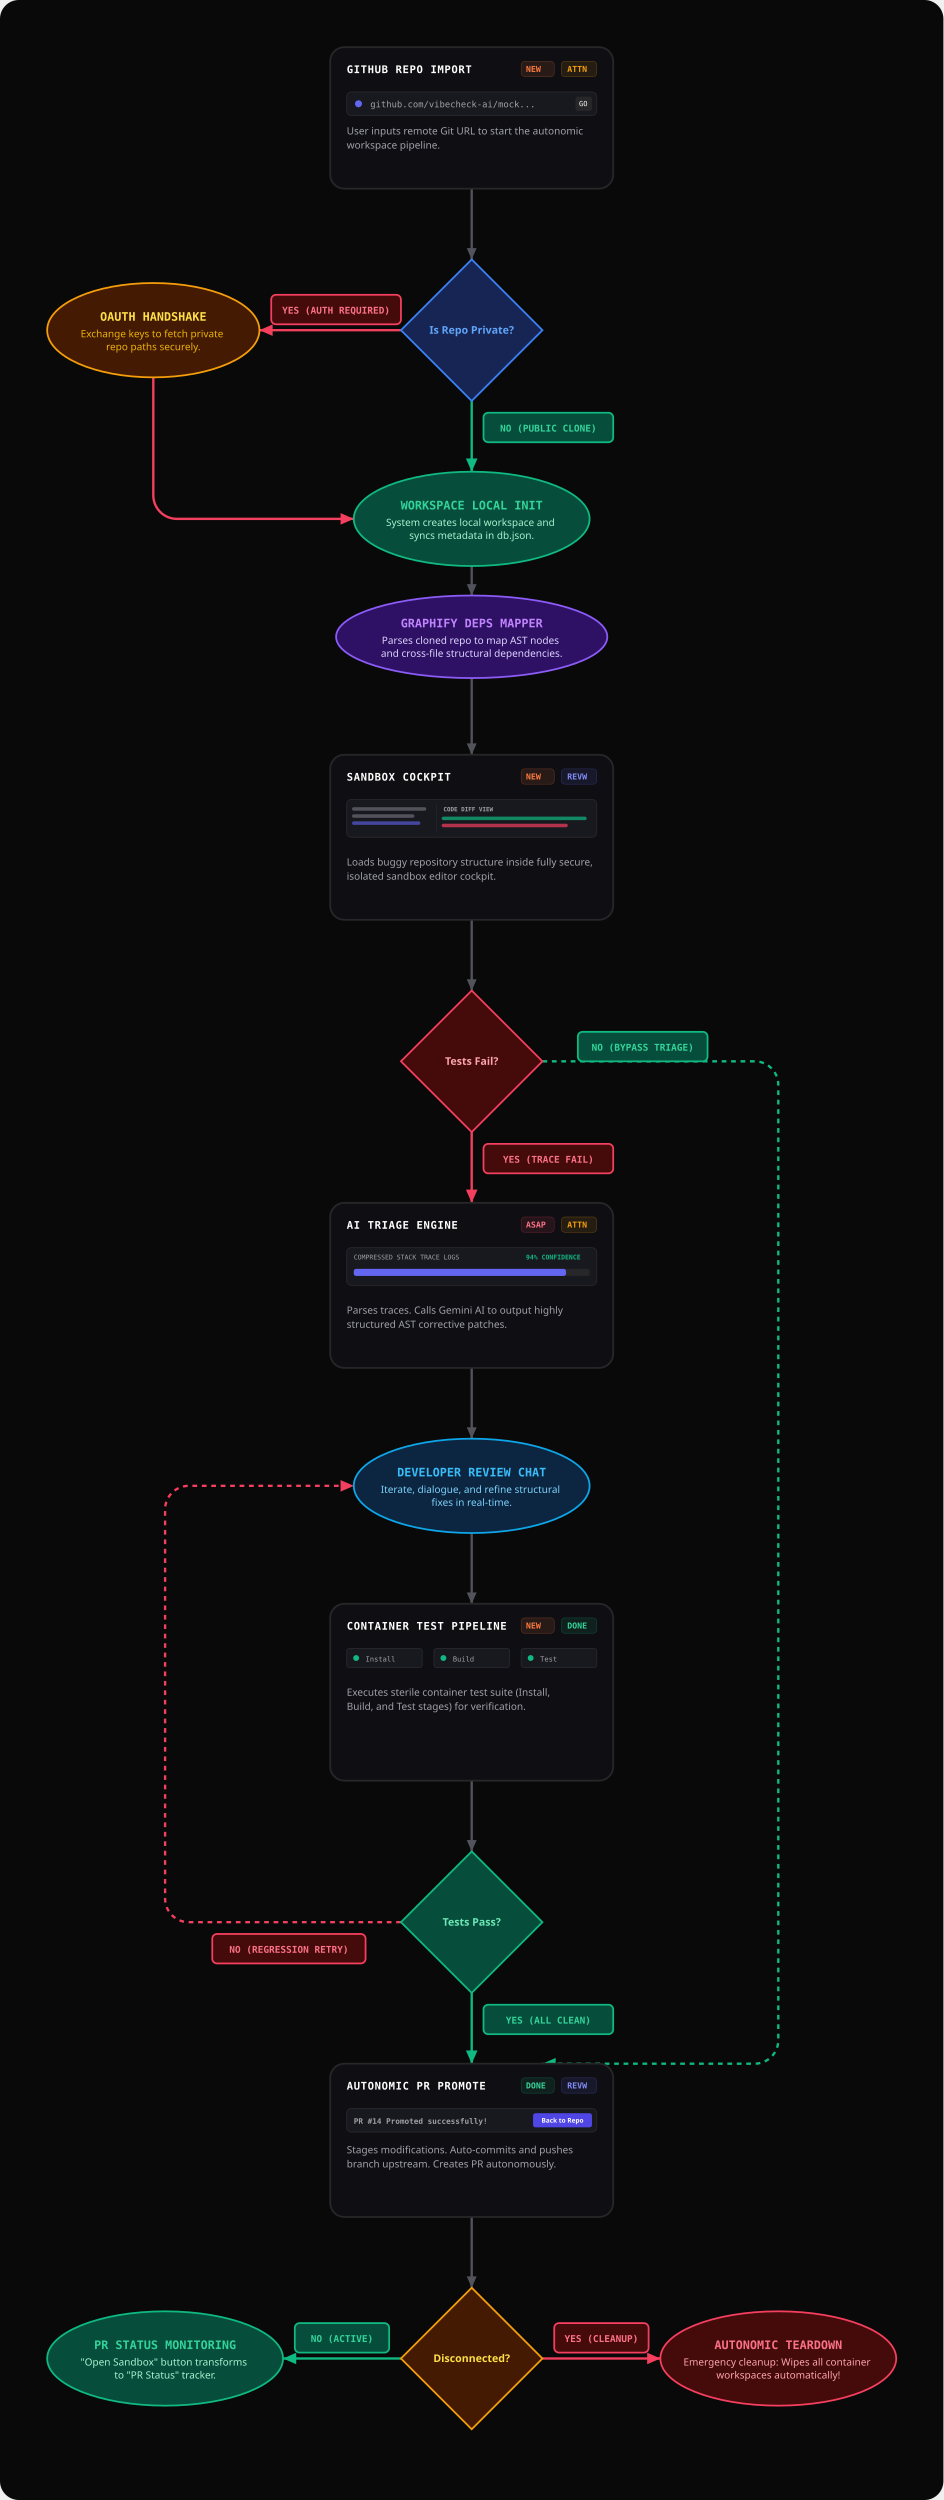
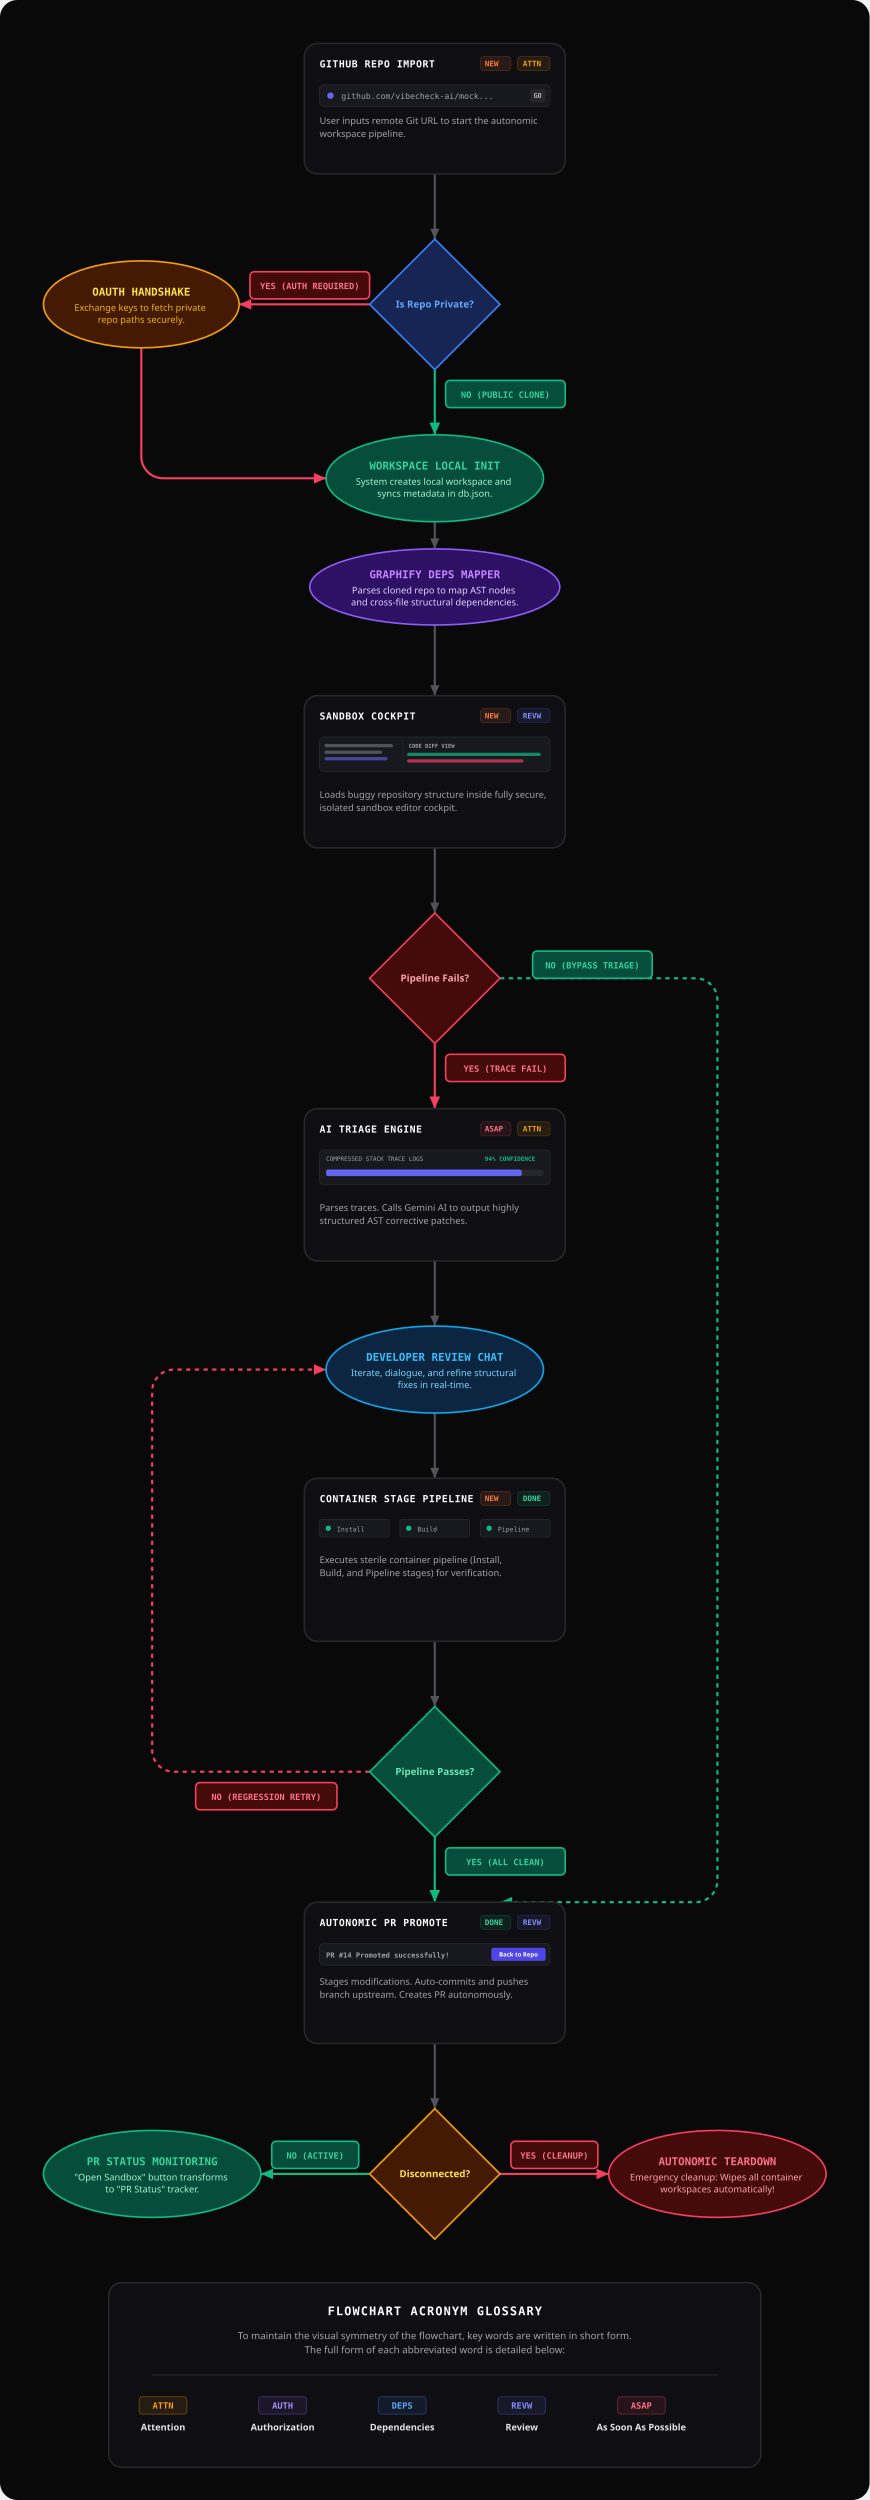
- <svg xmlns="http://www.w3.org/2000/svg" id="lifecycle-svg-flowchart" viewBox="0 0 800 2120" width="100%" height="100%">
-   <rect width="800" height="2120" rx="16" fill="#090909" />
+ <svg xmlns="http://www.w3.org/2000/svg" id="lifecycle-svg-flowchart" viewBox="0 0 800 2300" width="100%" height="100%">
+   <rect width="800" height="2300" rx="16" fill="#090909" />
  <defs>
    <marker id="arrow-gray" viewBox="0 0 10 10" refX="8" refY="5" markerWidth="6" markerHeight="6" orient="auto-start-reverse">
      <path d="M 0 1.5 L 8 5 L 0 8.5 z" fill="#52525b" />
    </marker>
    <marker id="arrow-green" viewBox="0 0 10 10" refX="8" refY="5" markerWidth="7" markerHeight="7" orient="auto-start-reverse">
      <path d="M 0 1.5 L 8 5 L 0 8.5 z" fill="#10b981" />
    </marker>
    <marker id="arrow-red" viewBox="0 0 10 10" refX="8" refY="5" markerWidth="7" markerHeight="7" orient="auto-start-reverse">
      <path d="M 0 1.5 L 8 5 L 0 8.5 z" fill="#f43f5e" />
    </marker>
  </defs>
  <path d="M 400,160 L 400,220" fill="none" stroke="#52525b" stroke-width="2" marker-end="url(#arrow-gray)" />
  <path d="M 340,280 L 220,280" fill="none" stroke="#f43f5e" stroke-width="2" marker-end="url(#arrow-red)" />
  <path d="M 130,320 L 130,420 A 20,20 0 0 0 150,440 L 300,440" fill="none" stroke="#f43f5e" stroke-width="2" marker-end="url(#arrow-red)" />
  <path d="M 400,340 L 400,400" fill="none" stroke="#10b981" stroke-width="2" marker-end="url(#arrow-green)" />
  <path d="M 400,480 L 400,505" fill="none" stroke="#52525b" stroke-width="2" marker-end="url(#arrow-gray)" />
  <path d="M 400,575 L 400,640" fill="none" stroke="#52525b" stroke-width="2" marker-end="url(#arrow-gray)" />
  <path d="M 400,780 L 400,840" fill="none" stroke="#52525b" stroke-width="2" marker-end="url(#arrow-gray)" />
  <path d="M 400,960 L 400,1020" fill="none" stroke="#f43f5e" stroke-width="2" marker-end="url(#arrow-red)" />
  <path d="M 460,900 L 640,900 A 20,20 0 0 1 660,920 L 660,1730 A 20,20 0 0 1 640,1750 L 460,1750" fill="none" stroke="#10b981" stroke-width="2" stroke-dasharray="4,4" marker-end="url(#arrow-green)" />
  <path d="M 400,1160 L 400,1220" fill="none" stroke="#52525b" stroke-width="2" marker-end="url(#arrow-gray)" />
  <path d="M 400,1300 L 400,1360" fill="none" stroke="#52525b" stroke-width="2" marker-end="url(#arrow-gray)" />
  <path d="M 400,1510 L 400,1570" fill="none" stroke="#52525b" stroke-width="2" marker-end="url(#arrow-gray)" />
  <path d="M 340,1630 L 160,1630 A 20,20 0 0 1 140,1610 L 140,1280 A 20,20 0 0 1 160,1260 L 300,1260" fill="none" stroke="#f43f5e" stroke-width="2" stroke-dasharray="4,4" marker-end="url(#arrow-red)" />
  <path d="M 400,1690 L 400,1750" fill="none" stroke="#10b981" stroke-width="2" marker-end="url(#arrow-green)" />
  <path d="M 400,1880 L 400,1940" fill="none" stroke="#52525b" stroke-width="2" marker-end="url(#arrow-gray)" />
  <path d="M 340,2000 L 240,2000" fill="none" stroke="#10b981" stroke-width="2" marker-end="url(#arrow-green)" />
  <path d="M 460,2000 L 560,2000" fill="none" stroke="#f43f5e" stroke-width="2" marker-end="url(#arrow-red)" />
  <g>
    <rect x="230" y="250" width="110" height="25" rx="4" fill="#450a0a" stroke="#f43f5e" stroke-width="1.5" />
    <text x="285" y="266" fill="#fb7185" font-size="8" font-family="monospace" font-weight="bold" text-anchor="middle">YES (AUTH REQUIRED)</text>
  </g>
  <g>
    <rect x="410" y="350" width="110" height="25" rx="4" fill="#064e3b" stroke="#10b981" stroke-width="1.5" />
    <text x="465" y="366" fill="#34d399" font-size="8" font-family="monospace" font-weight="bold" text-anchor="middle">NO (PUBLIC CLONE)</text>
  </g>
  <g>
    <rect x="410" y="970" width="110" height="25" rx="4" fill="#450a0a" stroke="#f43f5e" stroke-width="1.5" />
    <text x="465" y="986" fill="#fb7185" font-size="8" font-family="monospace" font-weight="bold" text-anchor="middle">YES (TRACE FAIL)</text>
  </g>
  <g>
    <rect x="490" y="875" width="110" height="25" rx="4" fill="#064e3b" stroke="#10b981" stroke-width="1.5" />
    <text x="545" y="891" fill="#34d399" font-size="8" font-family="monospace" font-weight="bold" text-anchor="middle">NO (BYPASS TRIAGE)</text>
  </g>
  <g>
    <rect x="180" y="1640" width="130" height="25" rx="4" fill="#450a0a" stroke="#f43f5e" stroke-width="1.5" />
    <text x="245" y="1656" fill="#fb7185" font-size="8" font-family="monospace" font-weight="bold" text-anchor="middle">NO (REGRESSION RETRY)</text>
  </g>
  <g>
    <rect x="410" y="1700" width="110" height="25" rx="4" fill="#064e3b" stroke="#10b981" stroke-width="1.5" />
    <text x="465" y="1716" fill="#34d399" font-size="8" font-family="monospace" font-weight="bold" text-anchor="middle">YES (ALL CLEAN)</text>
  </g>
  <g>
    <rect x="250" y="1970" width="80" height="25" rx="4" fill="#064e3b" stroke="#10b981" stroke-width="1.5" />
    <text x="290" y="1986" fill="#34d399" font-size="8" font-family="monospace" font-weight="bold" text-anchor="middle">NO (ACTIVE)</text>
  </g>
  <g>
    <rect x="470" y="1970" width="80" height="25" rx="4" fill="#450a0a" stroke="#f43f5e" stroke-width="1.5" />
    <text x="510" y="1986" fill="#fb7185" font-size="8" font-family="monospace" font-weight="bold" text-anchor="middle">YES (CLEANUP)</text>
  </g>
  <g>
    <rect x="280" y="40" width="240" height="120" rx="12" fill="#0f0f13" stroke="#27272a" stroke-width="1.5" />
    <text x="294" y="62" fill="#ffffff" font-size="9" font-family="monospace" font-weight="bold" letter-spacing="0.5">GITHUB REPO IMPORT</text>
    <rect x="442" y="52" width="28" height="13" rx="3" fill="#ff7a3d" fill-opacity="0.1" stroke="#ff7a3d" stroke-opacity="0.3" stroke-width="0.5" />
    <text x="446" y="61" fill="#ff7a3d" font-size="7" font-family="monospace" font-weight="bold">NEW</text>
    <rect x="476" y="52" width="30" height="13" rx="3" fill="#f59e0b" fill-opacity="0.1" stroke="#f59e0b" stroke-opacity="0.3" stroke-width="0.5" />
    <text x="481" y="61" fill="#f59e0b" font-size="7" font-family="monospace" font-weight="bold">ATTN</text>
    <rect x="294" y="78" width="212" height="20" rx="4" fill="#18181f" stroke="#27272a" stroke-width="0.75" />
    <circle cx="304" cy="88" r="3" fill="#6366f1" />
    <text x="314" y="91" fill="#a1a1aa" font-size="7.5" font-family="monospace">github.com/vibecheck-ai/mock...</text>
    <rect x="488" y="82" width="14" height="12" rx="2" fill="#27272a" />
    <text x="491" y="90" fill="#ffffff" font-size="6" font-family="monospace">GO</text>
    <text x="294" y="114" fill="#a1a1aa" font-size="8.5" font-family="sans-serif">
      <tspan x="294" dy="0">User inputs remote Git URL to start the autonomic</tspan>
      <tspan x="294" dy="12">workspace pipeline.</tspan>
    </text>
  </g>
  <g>
    <polygon points="400,220 460,280 400,340 340,280" fill="#172554" stroke="#3b82f6" stroke-width="1.5" />
    <text x="400" y="283" fill="#60a5fa" font-size="9" font-family="sans-serif" font-weight="bold" text-anchor="middle">Is Repo Private?</text>
  </g>
  <g>
    <ellipse cx="130" cy="280" rx="90" ry="40" fill="#451a03" stroke="#f59e0b" stroke-width="1.5" />
    <text x="130" y="272" fill="#fde047" font-size="10" font-family="monospace" font-weight="bold" text-anchor="middle">OAUTH HANDSHAKE</text>
    <text x="130" y="286" fill="#eab308" font-size="8.5" font-family="sans-serif" text-anchor="middle">
      <tspan x="130" dy="0">Exchange keys to fetch private</tspan>
      <tspan x="130" dy="11">repo paths securely.</tspan>
    </text>
  </g>
  <g>
    <ellipse cx="400" cy="440" rx="100" ry="40" fill="#064e3b" stroke="#10b981" stroke-width="1.5" />
    <text x="400" y="432" fill="#34d399" font-size="10" font-family="monospace" font-weight="bold" text-anchor="middle">WORKSPACE LOCAL INIT</text>
    <text x="400" y="446" fill="#a7f3d0" font-size="8.5" font-family="sans-serif" text-anchor="middle">
      <tspan x="400" dy="0">System creates local workspace and</tspan>
      <tspan x="400" dy="11">syncs metadata in db.json.</tspan>
    </text>
  </g>
  <g>
    <ellipse cx="400" cy="540" rx="115" ry="35" fill="#2e1065" stroke="#8b5cf6" stroke-width="1.5" />
    <text x="400" y="532" fill="#c084fc" font-size="10" font-family="monospace" font-weight="bold" text-anchor="middle">GRAPHIFY DEPS MAPPER</text>
    <text x="400" y="546" fill="#ddd6fe" font-size="8.5" font-family="sans-serif" text-anchor="middle">
      <tspan x="400" dy="0">Parses cloned repo to map AST nodes</tspan>
      <tspan x="400" dy="11">and cross-file structural dependencies.</tspan>
    </text>
  </g>
  <g>
    <rect x="280" y="640" width="240" height="140" rx="12" fill="#0f0f13" stroke="#27272a" stroke-width="1.5" />
    <text x="294" y="662" fill="#ffffff" font-size="9" font-family="monospace" font-weight="bold" letter-spacing="0.5">SANDBOX COCKPIT</text>
    <rect x="442" y="652" width="28" height="13" rx="3" fill="#ff7a3d" fill-opacity="0.1" stroke="#ff7a3d" stroke-opacity="0.3" stroke-width="0.5" />
    <text x="446" y="661" fill="#ff7a3d" font-size="7" font-family="monospace" font-weight="bold">NEW</text>
    <rect x="476" y="652" width="30" height="13" rx="3" fill="#6366f1" fill-opacity="0.1" stroke="#6366f1" stroke-opacity="0.3" stroke-width="0.5" />
    <text x="481" y="661" fill="#818cf8" font-size="7" font-family="monospace" font-weight="bold">REVW</text>
    <rect x="294" y="678" width="212" height="32" rx="4" fill="#18181f" stroke="#27272a" stroke-width="0.75" />
    <line x1="300" y1="686" x2="360" y2="686" stroke="#52525b" stroke-width="3" stroke-linecap="round" />
    <line x1="300" y1="692" x2="350" y2="692" stroke="#52525b" stroke-width="3" stroke-linecap="round" />
    <line x1="300" y1="698" x2="355" y2="698" stroke="rgba(99, 102, 241, 0.6)" stroke-width="3" stroke-linecap="round" />
    <line x1="370" y1="682" x2="370" y2="706" stroke="#27272a" stroke-width="0.5" />
    <text x="376" y="688" fill="#a1a1aa" font-size="5" font-family="monospace" font-weight="bold">CODE DIFF VIEW</text>
    <line x1="376" y1="694" x2="496" y2="694" stroke="rgba(16, 185, 129, 0.7)" stroke-width="3" stroke-linecap="round" />
    <line x1="376" y1="700" x2="480" y2="700" stroke="rgba(244, 63, 94, 0.7)" stroke-width="3" stroke-linecap="round" />
    <text x="294" y="734" fill="#a1a1aa" font-size="8.5" font-family="sans-serif">
      <tspan x="294" dy="0">Loads buggy repository structure inside fully secure,</tspan>
      <tspan x="294" dy="12">isolated sandbox editor cockpit.</tspan>
    </text>
  </g>
  <g>
    <polygon points="400,840 460,900 400,960 340,900" fill="#450a0a" stroke="#f43f5e" stroke-width="1.5" />
-     <text x="400" y="903" fill="#fda4af" font-size="9" font-family="sans-serif" font-weight="bold" text-anchor="middle">Tests Fail?</text>
+     <text x="400" y="903" fill="#fda4af" font-size="9" font-family="sans-serif" font-weight="bold" text-anchor="middle">Pipeline Fails?</text>
  </g>
  <g>
    <rect x="280" y="1020" width="240" height="140" rx="12" fill="#0f0f13" stroke="#27272a" stroke-width="1.5" />
    <text x="294" y="1042" fill="#ffffff" font-size="9" font-family="monospace" font-weight="bold" letter-spacing="0.5">AI TRIAGE ENGINE</text>
    <rect x="442" y="1032" width="28" height="13" rx="3" fill="#f43f5e" fill-opacity="0.1" stroke="#f43f5e" stroke-opacity="0.3" stroke-width="0.5" />
    <text x="446" y="1041" fill="#fb7185" font-size="7" font-family="monospace" font-weight="bold">ASAP</text>
    <rect x="476" y="1032" width="30" height="13" rx="3" fill="#f59e0b" fill-opacity="0.1" stroke="#f59e0b" stroke-opacity="0.3" stroke-width="0.5" />
    <text x="481" y="1041" fill="#f59e0b" font-size="7" font-family="monospace" font-weight="bold">ATTN</text>
    <rect x="294" y="1058" width="212" height="32" rx="4" fill="#18181f" stroke="#27272a" stroke-width="0.75" />
    <text x="300" y="1068" fill="#a1a1aa" font-size="5.5" font-family="monospace">COMPRESSED STACK TRACE LOGS</text>
    <text x="446" y="1068" fill="#10b981" font-size="5.5" font-family="monospace" font-weight="bold">94% CONFIDENCE</text>
    <rect x="300" y="1076" width="200" height="6" rx="2" fill="#27272a" />
    <rect x="300" y="1076" width="180" height="6" rx="2" fill="#6366f1" />
    <text x="294" y="1114" fill="#a1a1aa" font-size="8.5" font-family="sans-serif">
      <tspan x="294" dy="0">Parses traces. Calls Gemini AI to output highly</tspan>
      <tspan x="294" dy="12">structured AST corrective patches.</tspan>
    </text>
  </g>
  <g>
    <ellipse cx="400" cy="1260" rx="100" ry="40" fill="#0c2540" stroke="#0ea5e9" stroke-width="1.5" />
    <text x="400" y="1252" fill="#38bdf8" font-size="10" font-family="monospace" font-weight="bold" text-anchor="middle">DEVELOPER REVIEW CHAT</text>
    <text x="400" y="1266" fill="#7dd3fc" font-size="8.5" font-family="sans-serif" text-anchor="middle">
      <tspan x="400" dy="0">Iterate, dialogue, and refine structural</tspan>
      <tspan x="400" dy="11">fixes in real-time.</tspan>
    </text>
  </g>
  <g>
    <rect x="280" y="1360" width="240" height="150" rx="12" fill="#0f0f13" stroke="#27272a" stroke-width="1.5" />
-     <text x="294" y="1382" fill="#ffffff" font-size="9" font-family="monospace" font-weight="bold" letter-spacing="0.5">CONTAINER TEST PIPELINE</text>
+     <text x="294" y="1382" fill="#ffffff" font-size="9" font-family="monospace" font-weight="bold" letter-spacing="0.5">CONTAINER STAGE PIPELINE</text>
    <rect x="442" y="1372" width="28" height="13" rx="3" fill="#ff7a3d" fill-opacity="0.1" stroke="#ff7a3d" stroke-opacity="0.3" stroke-width="0.5" />
    <text x="446" y="1381" fill="#ff7a3d" font-size="7" font-family="monospace" font-weight="bold">NEW</text>
    <rect x="476" y="1372" width="30" height="13" rx="3" fill="#10b981" fill-opacity="0.1" stroke="#10b981" stroke-opacity="0.3" stroke-width="0.5" />
    <text x="481" y="1381" fill="#34d399" font-size="7" font-family="monospace" font-weight="bold">DONE</text>
    <g>
      <rect x="294" y="1398" width="64" height="16" rx="2" fill="#18181f" stroke="#27272a" stroke-width="0.75" />
      <circle cx="302" cy="1406" r="2.5" fill="#10b981" />
      <text x="310" y="1409" fill="#a1a1aa" font-size="6" font-family="monospace">Install</text>
    </g>
    <g>
      <rect x="368" y="1398" width="64" height="16" rx="2" fill="#18181f" stroke="#27272a" stroke-width="0.75" />
      <circle cx="376" cy="1406" r="2.5" fill="#10b981" />
      <text x="384" y="1409" fill="#a1a1aa" font-size="6" font-family="monospace">Build</text>
    </g>
    <g>
      <rect x="442" y="1398" width="64" height="16" rx="2" fill="#18181f" stroke="#27272a" stroke-width="0.75" />
      <circle cx="450" cy="1406" r="2.5" fill="#10b981" />
-       <text x="458" y="1409" fill="#a1a1aa" font-size="6" font-family="monospace">Test</text>
+       <text x="458" y="1409" fill="#a1a1aa" font-size="6" font-family="monospace">Pipeline</text>
    </g>
    <text x="294" y="1438" fill="#a1a1aa" font-size="8.5" font-family="sans-serif">
-       <tspan x="294" dy="0">Executes sterile container test suite (Install,</tspan>
-       <tspan x="294" dy="12">Build, and Test stages) for verification.</tspan>
+       <tspan x="294" dy="0">Executes sterile container pipeline (Install,</tspan>
+       <tspan x="294" dy="12">Build, and Pipeline stages) for verification.</tspan>
    </text>
  </g>
  <g>
    <polygon points="400,1570 460,1630 400,1690 340,1630" fill="#064e3b" stroke="#10b981" stroke-width="1.5" />
-     <text x="400" y="1633" fill="#6ee7b7" font-size="9" font-family="sans-serif" font-weight="bold" text-anchor="middle">Tests Pass?</text>
+     <text x="400" y="1633" fill="#6ee7b7" font-size="9" font-family="sans-serif" font-weight="bold" text-anchor="middle">Pipeline Passes?</text>
  </g>
  <g>
    <rect x="280" y="1750" width="240" height="130" rx="12" fill="#0f0f13" stroke="#27272a" stroke-width="1.5" />
    <text x="294" y="1772" fill="#ffffff" font-size="9" font-family="monospace" font-weight="bold" letter-spacing="0.5">AUTONOMIC PR PROMOTE</text>
    <rect x="442" y="1762" width="28" height="13" rx="3" fill="#10b981" fill-opacity="0.1" stroke="#10b981" stroke-opacity="0.3" stroke-width="0.5" />
    <text x="446" y="1771" fill="#34d399" font-size="7" font-family="monospace" font-weight="bold">DONE</text>
    <rect x="476" y="1762" width="30" height="13" rx="3" fill="#6366f1" fill-opacity="0.1" stroke="#6366f1" stroke-opacity="0.3" stroke-width="0.5" />
    <text x="481" y="1771" fill="#818cf8" font-size="7" font-family="monospace" font-weight="bold">REVW</text>
    <rect x="294" y="1788" width="212" height="20" rx="4" fill="#18181f" stroke="#27272a" stroke-width="0.75" />
    <text x="300" y="1801" fill="#a1a1aa" font-size="6.5" font-family="monospace" font-weight="bold">PR #14 Promoted successfully!</text>
    <rect x="452" y="1792" width="50" height="12" rx="2" fill="#4f46e5" />
    <text x="477" y="1800" fill="#ffffff" font-size="5.5" font-family="sans-serif" font-weight="bold" text-anchor="middle">Back to Repo</text>
    <text x="294" y="1826" fill="#a1a1aa" font-size="8.5" font-family="sans-serif">
      <tspan x="294" dy="0">Stages modifications. Auto-commits and pushes</tspan>
      <tspan x="294" dy="12">branch upstream. Creates PR autonomously.</tspan>
    </text>
  </g>
  <g>
    <polygon points="400,1940 460,2000 400,2060 340,2000" fill="#451a03" stroke="#f59e0b" stroke-width="1.5" />
    <text x="400" y="2003" fill="#fde047" font-size="9" font-family="sans-serif" font-weight="bold" text-anchor="middle">Disconnected?</text>
  </g>
  <g>
    <ellipse cx="140" cy="2000" rx="100" ry="40" fill="#064e3b" stroke="#10b981" stroke-width="1.5" />
    <text x="140" y="1992" fill="#34d399" font-size="10" font-family="monospace" font-weight="bold" text-anchor="middle">PR STATUS MONITORING</text>
    <text x="140" y="2006" fill="#a7f3d0" font-size="8.5" font-family="sans-serif" text-anchor="middle">
      <tspan x="140" dy="0">"Open Sandbox" button transforms</tspan>
      <tspan x="140" dy="11">to "PR Status" tracker.</tspan>
    </text>
  </g>
  <g>
    <ellipse cx="660" cy="2000" rx="100" ry="40" fill="#450a0a" stroke="#f43f5e" stroke-width="1.5" />
    <text x="660" y="1992" fill="#fb7185" font-size="10" font-family="monospace" font-weight="bold" text-anchor="middle">AUTONOMIC TEARDOWN</text>
    <text x="660" y="2006" fill="#fda4af" font-size="8.5" font-family="sans-serif" text-anchor="middle">
      <tspan x="660" dy="0">Emergency cleanup: Wipes all container</tspan>
      <tspan x="660" dy="11">workspaces automatically!</tspan>
    </text>
  </g>
+   <g>
+     <rect x="100" y="2100" width="600" height="170" rx="12" fill="#0f0f13" stroke="#27272a" stroke-width="1.5" />
+     <text x="400" y="2130" fill="#ffffff" font-size="11" font-family="monospace" font-weight="bold" letter-spacing="1" text-anchor="middle">FLOWCHART ACRONYM GLOSSARY</text>
+     <text x="400" y="2152" fill="#a1a1aa" font-size="9" font-family="sans-serif" text-anchor="middle">To maintain the visual symmetry of the flowchart, key words are written in short form.</text>
+     <text x="400" y="2165" fill="#a1a1aa" font-size="9" font-family="sans-serif" text-anchor="middle">The full form of each abbreviated word is detailed below:</text>
+     <line x1="140" y1="2185" x2="660" y2="2185" stroke="#27272a" stroke-width="1" />
+     <g>
+       <rect x="128" y="2205" width="44" height="16" rx="3" fill="#f59e0b" fill-opacity="0.1" stroke="#f59e0b" stroke-opacity="0.4" stroke-width="0.75" />
+       <text x="150" y="2216" fill="#f59e0b" font-size="8" font-family="monospace" font-weight="bold" text-anchor="middle">ATTN</text>
+       <text x="150" y="2236" fill="#e4e4e7" font-size="8.5" font-family="sans-serif" font-weight="bold" text-anchor="middle">Attention</text>
+     </g>
+     <g>
+       <rect x="238" y="2205" width="44" height="16" rx="3" fill="#8b5cf6" fill-opacity="0.1" stroke="#8b5cf6" stroke-opacity="0.4" stroke-width="0.75" />
+       <text x="260" y="2216" fill="#a78bfa" font-size="8" font-family="monospace" font-weight="bold" text-anchor="middle">AUTH</text>
+       <text x="260" y="2236" fill="#e4e4e7" font-size="8.5" font-family="sans-serif" font-weight="bold" text-anchor="middle">Authorization</text>
+     </g>
+     <g>
+       <rect x="348" y="2205" width="44" height="16" rx="3" fill="#3b82f6" fill-opacity="0.1" stroke="#3b82f6" stroke-opacity="0.4" stroke-width="0.75" />
+       <text x="370" y="2216" fill="#60a5fa" font-size="8" font-family="monospace" font-weight="bold" text-anchor="middle">DEPS</text>
+       <text x="370" y="2236" fill="#e4e4e7" font-size="8.5" font-family="sans-serif" font-weight="bold" text-anchor="middle">Dependencies</text>
+     </g>
+     <g>
+       <rect x="458" y="2205" width="44" height="16" rx="3" fill="#6366f1" fill-opacity="0.1" stroke="#6366f1" stroke-opacity="0.4" stroke-width="0.75" />
+       <text x="480" y="2216" fill="#818cf8" font-size="8" font-family="monospace" font-weight="bold" text-anchor="middle">REVW</text>
+       <text x="480" y="2236" fill="#e4e4e7" font-size="8.5" font-family="sans-serif" font-weight="bold" text-anchor="middle">Review</text>
+     </g>
+     <g>
+       <rect x="568" y="2205" width="44" height="16" rx="3" fill="#f43f5e" fill-opacity="0.1" stroke="#f43f5e" stroke-opacity="0.4" stroke-width="0.75" />
+       <text x="590" y="2216" fill="#fb7185" font-size="8" font-family="monospace" font-weight="bold" text-anchor="middle">ASAP</text>
+       <text x="590" y="2236" fill="#e4e4e7" font-size="8.5" font-family="sans-serif" font-weight="bold" text-anchor="middle">As Soon As Possible</text>
+     </g>
+   </g>
</svg>
